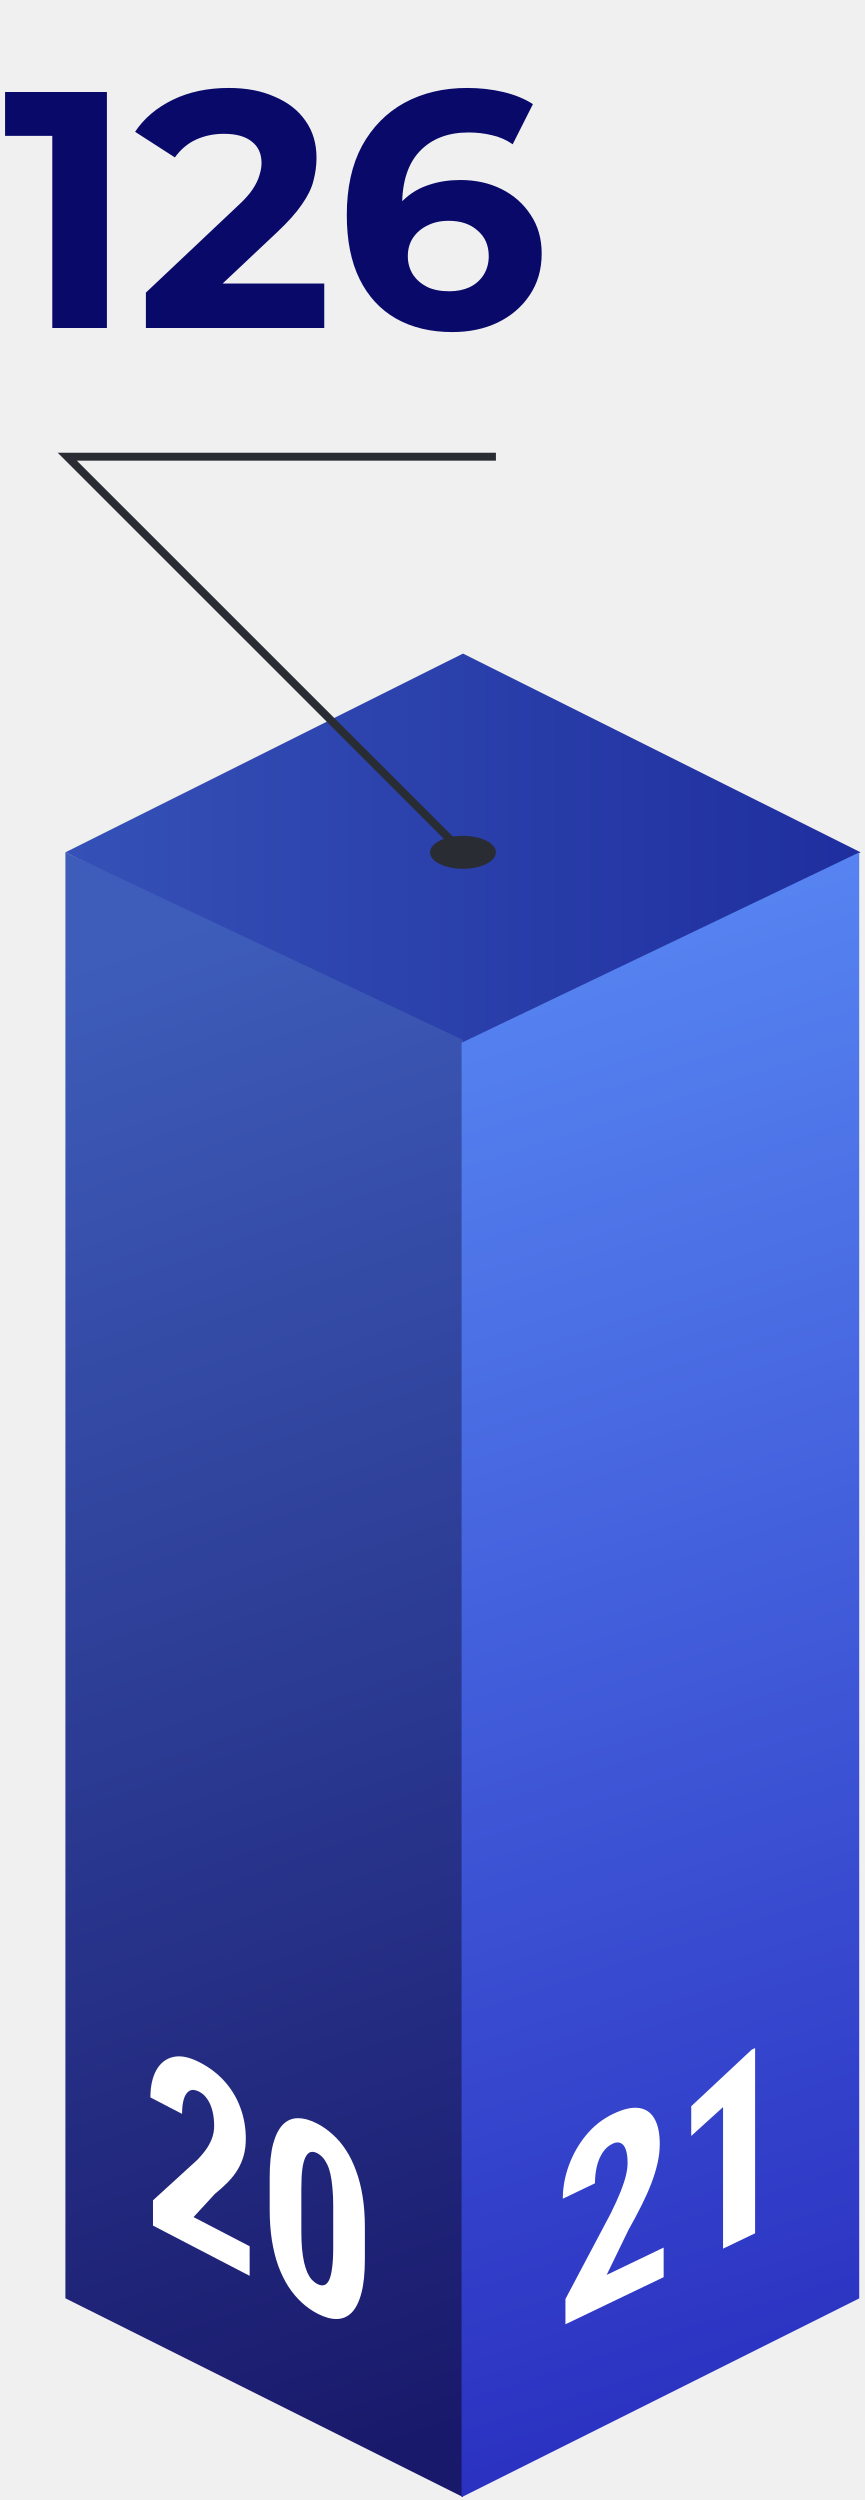
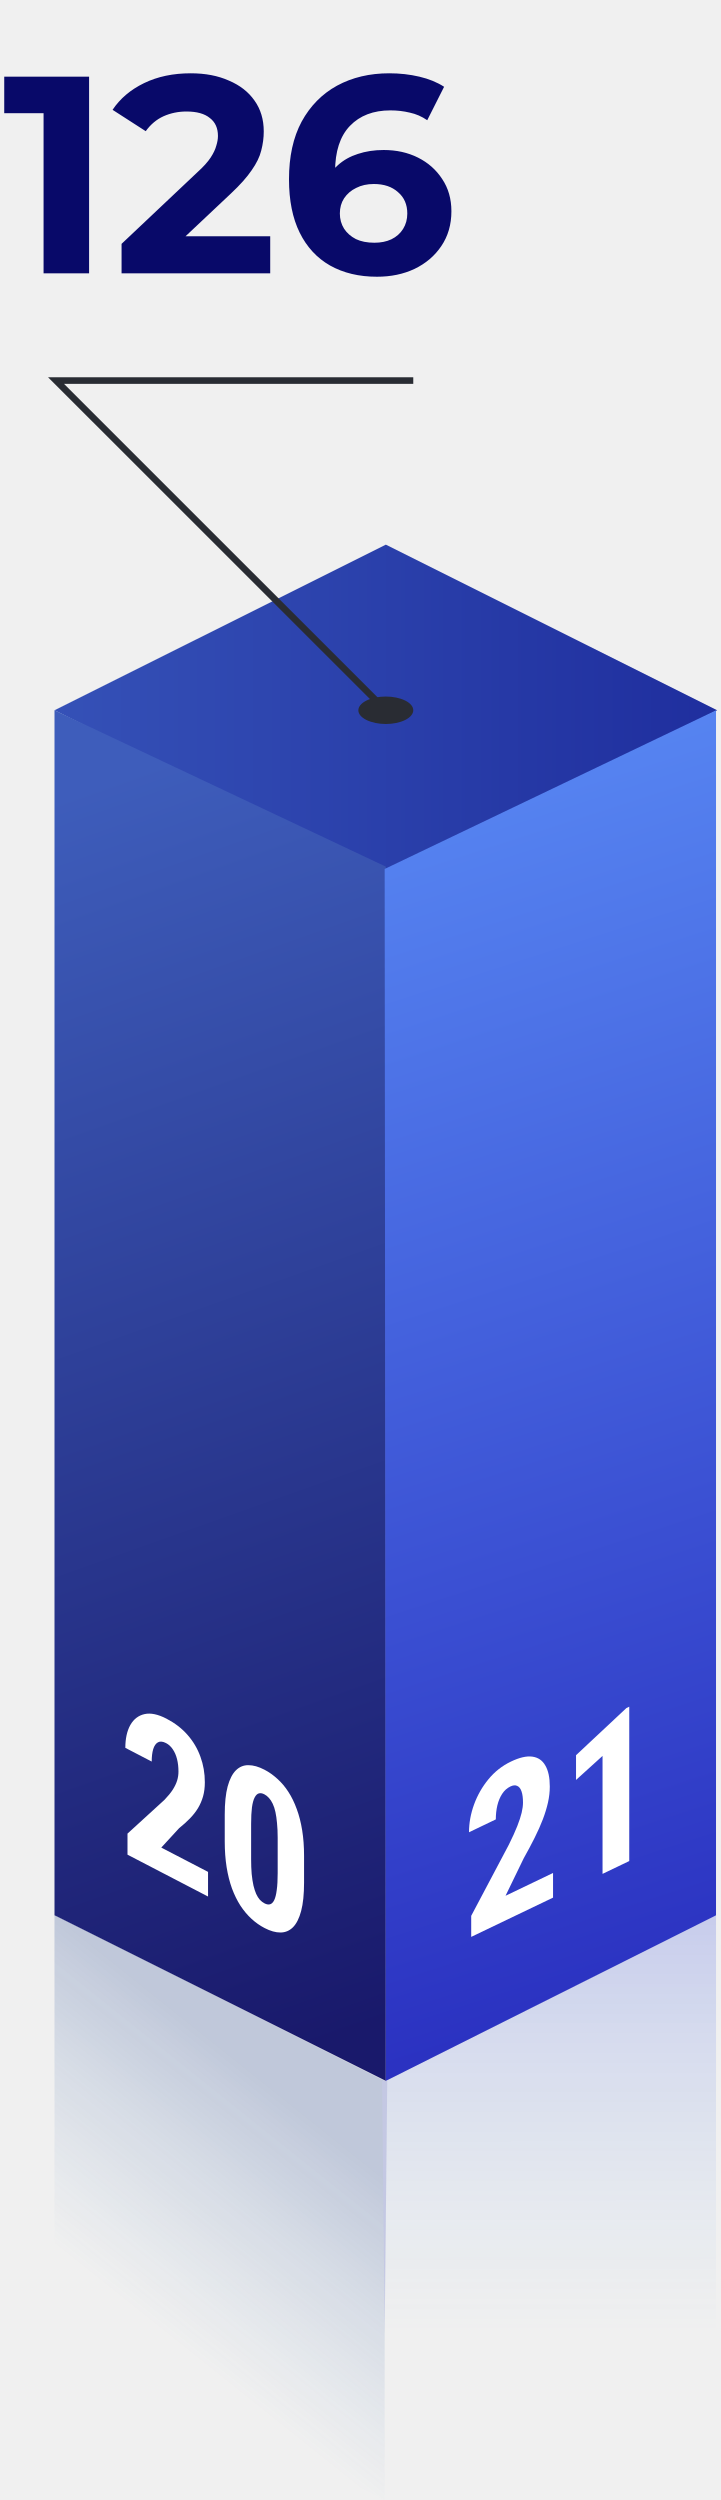
- <svg xmlns="http://www.w3.org/2000/svg" width="173" height="500" viewBox="0 0 173 500" fill="none">
-   <path d="M172.121 170.464L92.598 210.209L13.08 170.464L92.598 130.715L172.121 170.464Z" fill="url(#paint0_linear_543_3329)" />
-   <path d="M92.598 499.414L13.08 459.66V170.464L92.598 207.996V499.414Z" fill="url(#paint1_linear_543_3329)" />
-   <path d="M92.32 499.434L171.843 459.68V170.484L92.32 208.552V499.434Z" fill="url(#paint2_linear_543_3329)" />
+ <svg xmlns="http://www.w3.org/2000/svg" width="173" height="600" viewBox="0 0 173 600" fill="none">
+   <g opacity="0.2">
+     <path d="M92.322 600L132.083 580L171.845 560V459.637L92.322 499.399V600Z" fill="url(#paint0_linear_586_2474)" />
+     <path d="M92.322 600L13.075 560.468V459.59L92.322 499.401V600Z" fill="url(#paint1_linear_586_2474)" />
+     <path d="M91.704 499.414L92.322 560L92.94 499.414H91.704Z" fill="#1329B1" />
+   </g>
+   <path d="M172.121 170.464L92.598 210.209L13.08 170.464L92.598 130.715L172.121 170.464Z" fill="url(#paint2_linear_586_2474)" />
+   <path d="M92.598 499.414L13.08 459.66V170.464L92.598 207.996V499.414Z" fill="url(#paint3_linear_586_2474)" />
+   <path d="M92.595 499.413L171.843 459.68V170.484L92.32 208.552L92.595 499.413Z" fill="url(#paint4_linear_586_2474)" />
  <path d="M92.035 171.023L11.529 90.541H99.185V92.129H15.366L93.157 169.901L92.035 171.023Z" fill="#292C33" />
  <path d="M97.255 168.136C99.827 169.418 99.827 171.498 97.255 172.792C94.683 174.086 90.53 174.078 87.941 172.792C85.352 171.506 85.369 169.43 87.941 168.136C90.513 166.842 94.666 166.851 97.255 168.136Z" fill="#292C33" />
  <path d="M49.928 449.251V455.167L30.598 445.119V440.066L39.474 431.96C40.331 431.068 40.999 430.247 41.479 429.498C41.96 428.732 42.306 428.006 42.516 427.32C42.726 426.617 42.831 425.91 42.831 425.199C42.831 424.099 42.718 423.101 42.493 422.205C42.268 421.292 41.93 420.507 41.479 419.85C41.044 419.183 40.503 418.682 39.857 418.346C39.076 417.94 38.431 417.876 37.92 418.152C37.409 418.428 37.026 418.974 36.771 419.789C36.531 420.595 36.41 421.59 36.41 422.775L30.08 419.484C30.08 417.267 30.478 415.443 31.274 414.011C32.085 412.588 33.219 411.713 34.676 411.387C36.148 411.052 37.912 411.419 39.97 412.489C41.983 413.535 43.665 414.833 45.016 416.382C46.383 417.939 47.412 419.684 48.103 421.617C48.809 423.541 49.162 425.587 49.162 427.753C49.162 428.989 49.019 430.117 48.734 431.136C48.448 432.139 48.043 433.079 47.517 433.957C46.991 434.818 46.346 435.642 45.58 436.429C44.814 437.215 43.95 437.994 42.989 438.763L38.708 443.419L49.928 449.251ZM72.974 445.414V451.837C72.974 454.613 72.741 456.879 72.276 458.634C71.81 460.39 71.157 461.692 70.316 462.541C69.475 463.374 68.476 463.794 67.32 463.802C66.163 463.81 64.886 463.451 63.49 462.725C62.378 462.148 61.334 461.41 60.358 460.513C59.382 459.617 58.496 458.564 57.7 457.354C56.919 456.136 56.243 454.76 55.672 453.228C55.117 451.686 54.689 449.983 54.388 448.117C54.088 446.234 53.938 444.176 53.938 441.941V435.518C53.938 432.741 54.17 430.484 54.636 428.746C55.117 426.998 55.778 425.708 56.618 424.876C57.46 424.044 58.458 423.632 59.615 423.641C60.786 423.64 62.07 424.003 63.467 424.729C64.564 425.299 65.6 426.033 66.576 426.929C67.567 427.817 68.446 428.858 69.212 430.052C69.993 431.253 70.661 432.625 71.217 434.166C71.788 435.698 72.223 437.406 72.524 439.289C72.824 441.154 72.974 443.196 72.974 445.414ZM66.644 449.537V441.082C66.644 439.778 66.591 438.608 66.486 437.572C66.396 436.543 66.268 435.648 66.103 434.885C65.938 434.122 65.72 433.458 65.45 432.895C65.179 432.331 64.879 431.87 64.549 431.512C64.218 431.137 63.85 430.844 63.445 430.634C62.964 430.384 62.529 430.31 62.138 430.411C61.748 430.513 61.41 430.837 61.124 431.382C60.839 431.911 60.621 432.703 60.471 433.76C60.336 434.806 60.268 436.142 60.268 437.767V446.222C60.268 447.526 60.313 448.7 60.403 449.746C60.508 450.799 60.651 451.728 60.831 452.533C61.027 453.328 61.244 454 61.485 454.548C61.74 455.104 62.033 455.57 62.363 455.944C62.709 456.31 63.084 456.598 63.49 456.809C63.97 457.059 64.406 457.133 64.796 457.032C65.202 456.921 65.54 456.589 65.81 456.035C66.081 455.482 66.283 454.673 66.418 453.609C66.569 452.536 66.644 451.179 66.644 449.537Z" fill="white" />
  <path d="M132.73 449.514V455.43L113.089 464.855V459.802L122.108 442.754C122.978 440.999 123.657 439.505 124.145 438.272C124.634 437.022 124.985 435.948 125.198 435.05C125.412 434.135 125.519 433.322 125.519 432.611C125.519 431.511 125.404 430.626 125.175 429.957C124.947 429.272 124.603 428.827 124.145 428.624C123.703 428.396 123.153 428.439 122.497 428.754C121.704 429.135 121.047 429.721 120.529 430.511C120.01 431.302 119.62 432.234 119.361 433.306C119.117 434.354 118.995 435.471 118.995 436.656L112.562 439.742C112.562 437.525 112.967 435.3 113.776 433.066C114.6 430.826 115.752 428.809 117.232 427.015C118.728 425.197 120.521 423.787 122.612 422.783C124.657 421.802 126.366 421.405 127.739 421.592C129.128 421.772 130.173 422.481 130.875 423.718C131.593 424.931 131.951 426.621 131.951 428.788C131.951 430.024 131.806 431.295 131.516 432.602C131.226 433.892 130.814 435.241 130.28 436.648C129.746 438.039 129.09 439.513 128.312 441.072C127.533 442.63 126.656 444.278 125.679 446.016L121.33 454.984L132.73 449.514ZM151.02 409.608V446.653L144.61 449.729V421.419L138.247 427.189V421.248L150.333 409.938L151.02 409.608Z" fill="white" />
  <path d="M10.456 65.606V22.446L15.177 27.167H1.015V18.4H21.381V65.606H10.456ZM29.177 65.606V58.525L47.385 41.329C48.823 40.025 49.88 38.856 50.554 37.822C51.229 36.788 51.678 35.844 51.903 34.99C52.173 34.136 52.308 33.349 52.308 32.629C52.308 30.741 51.656 29.302 50.352 28.313C49.093 27.279 47.227 26.762 44.755 26.762C42.776 26.762 40.933 27.145 39.225 27.909C37.561 28.673 36.145 29.864 34.976 31.483L27.019 26.358C28.817 23.66 31.335 21.525 34.572 19.951C37.809 18.378 41.54 17.591 45.766 17.591C49.273 17.591 52.33 18.175 54.938 19.344C57.59 20.468 59.636 22.064 61.075 24.132C62.558 26.2 63.3 28.673 63.3 31.55C63.3 33.079 63.098 34.608 62.693 36.136C62.333 37.62 61.569 39.193 60.4 40.857C59.276 42.52 57.613 44.386 55.41 46.454L40.304 60.683L38.213 56.705H64.851V65.606H29.177ZM90.467 66.415C86.151 66.415 82.397 65.516 79.205 63.718C76.058 61.92 73.63 59.29 71.921 55.828C70.213 52.366 69.359 48.095 69.359 43.015C69.359 37.575 70.37 32.967 72.393 29.19C74.462 25.414 77.294 22.536 80.891 20.558C84.532 18.58 88.713 17.591 93.434 17.591C95.951 17.591 98.357 17.861 100.65 18.4C102.943 18.94 104.921 19.749 106.584 20.828L102.538 28.853C101.234 27.954 99.84 27.347 98.357 27.032C96.873 26.672 95.322 26.493 93.704 26.493C89.612 26.493 86.375 27.729 83.993 30.202C81.61 32.674 80.418 36.339 80.418 41.194C80.418 42.003 80.418 42.902 80.418 43.892C80.463 44.88 80.598 45.87 80.823 46.859L77.788 44.026C78.643 42.273 79.744 40.812 81.093 39.643C82.442 38.429 84.038 37.53 85.881 36.945C87.769 36.316 89.837 36.001 92.085 36.001C95.142 36.001 97.885 36.608 100.312 37.822C102.74 39.036 104.673 40.744 106.112 42.947C107.596 45.15 108.337 47.735 108.337 50.703C108.337 53.895 107.528 56.682 105.91 59.065C104.336 61.403 102.201 63.224 99.503 64.527C96.851 65.786 93.838 66.415 90.467 66.415ZM89.86 58.256C91.388 58.256 92.737 57.986 93.906 57.446C95.12 56.862 96.064 56.03 96.738 54.951C97.413 53.872 97.75 52.636 97.75 51.242C97.75 49.084 97.008 47.376 95.524 46.117C94.086 44.813 92.153 44.161 89.725 44.161C88.106 44.161 86.69 44.476 85.476 45.105C84.262 45.69 83.296 46.522 82.576 47.6C81.902 48.635 81.565 49.848 81.565 51.242C81.565 52.591 81.902 53.805 82.576 54.884C83.251 55.918 84.195 56.749 85.409 57.379C86.623 57.963 88.106 58.256 89.86 58.256Z" fill="#080969" />
  <defs>
-     <linearGradient id="paint0_linear_543_3329" x1="13.08" y1="170.464" x2="172.121" y2="170.464" gradientUnits="userSpaceOnUse">
+     <linearGradient id="paint0_linear_586_2474" x1="132.219" y1="458.844" x2="132.25" y2="560" gradientUnits="userSpaceOnUse">
+       <stop stop-color="#001CDD" stop-opacity="0.84" />
+       <stop offset="1" stop-color="#2E87DB" stop-opacity="0" />
+     </linearGradient>
+     <linearGradient id="paint1_linear_586_2474" x1="55.42" y1="493.042" x2="16.457" y2="541.776" gradientUnits="userSpaceOnUse">
+       <stop stop-color="#002980" />
+       <stop offset="1" stop-color="#2365B0" stop-opacity="0" />
+     </linearGradient>
+     <linearGradient id="paint2_linear_586_2474" x1="13.08" y1="170.464" x2="172.121" y2="170.464" gradientUnits="userSpaceOnUse">
      <stop stop-color="#3551B7" />
      <stop offset="1" stop-color="#1F2E9E" />
    </linearGradient>
-     <linearGradient id="paint1_linear_543_3329" x1="-9.257" y1="199.566" x2="92.234" y2="485.362" gradientUnits="userSpaceOnUse">
+     <linearGradient id="paint3_linear_586_2474" x1="-9.257" y1="199.566" x2="92.234" y2="485.362" gradientUnits="userSpaceOnUse">
      <stop stop-color="#3E5DBB" />
      <stop offset="1" stop-color="#19196B" />
    </linearGradient>
-     <linearGradient id="paint2_linear_543_3329" x1="73.918" y1="138.471" x2="203.193" y2="538.076" gradientUnits="userSpaceOnUse">
+     <linearGradient id="paint4_linear_586_2474" x1="73.918" y1="138.471" x2="203.193" y2="538.076" gradientUnits="userSpaceOnUse">
      <stop stop-color="#5F95FB" />
      <stop offset="1" stop-color="#201DB5" />
    </linearGradient>
  </defs>
</svg>
